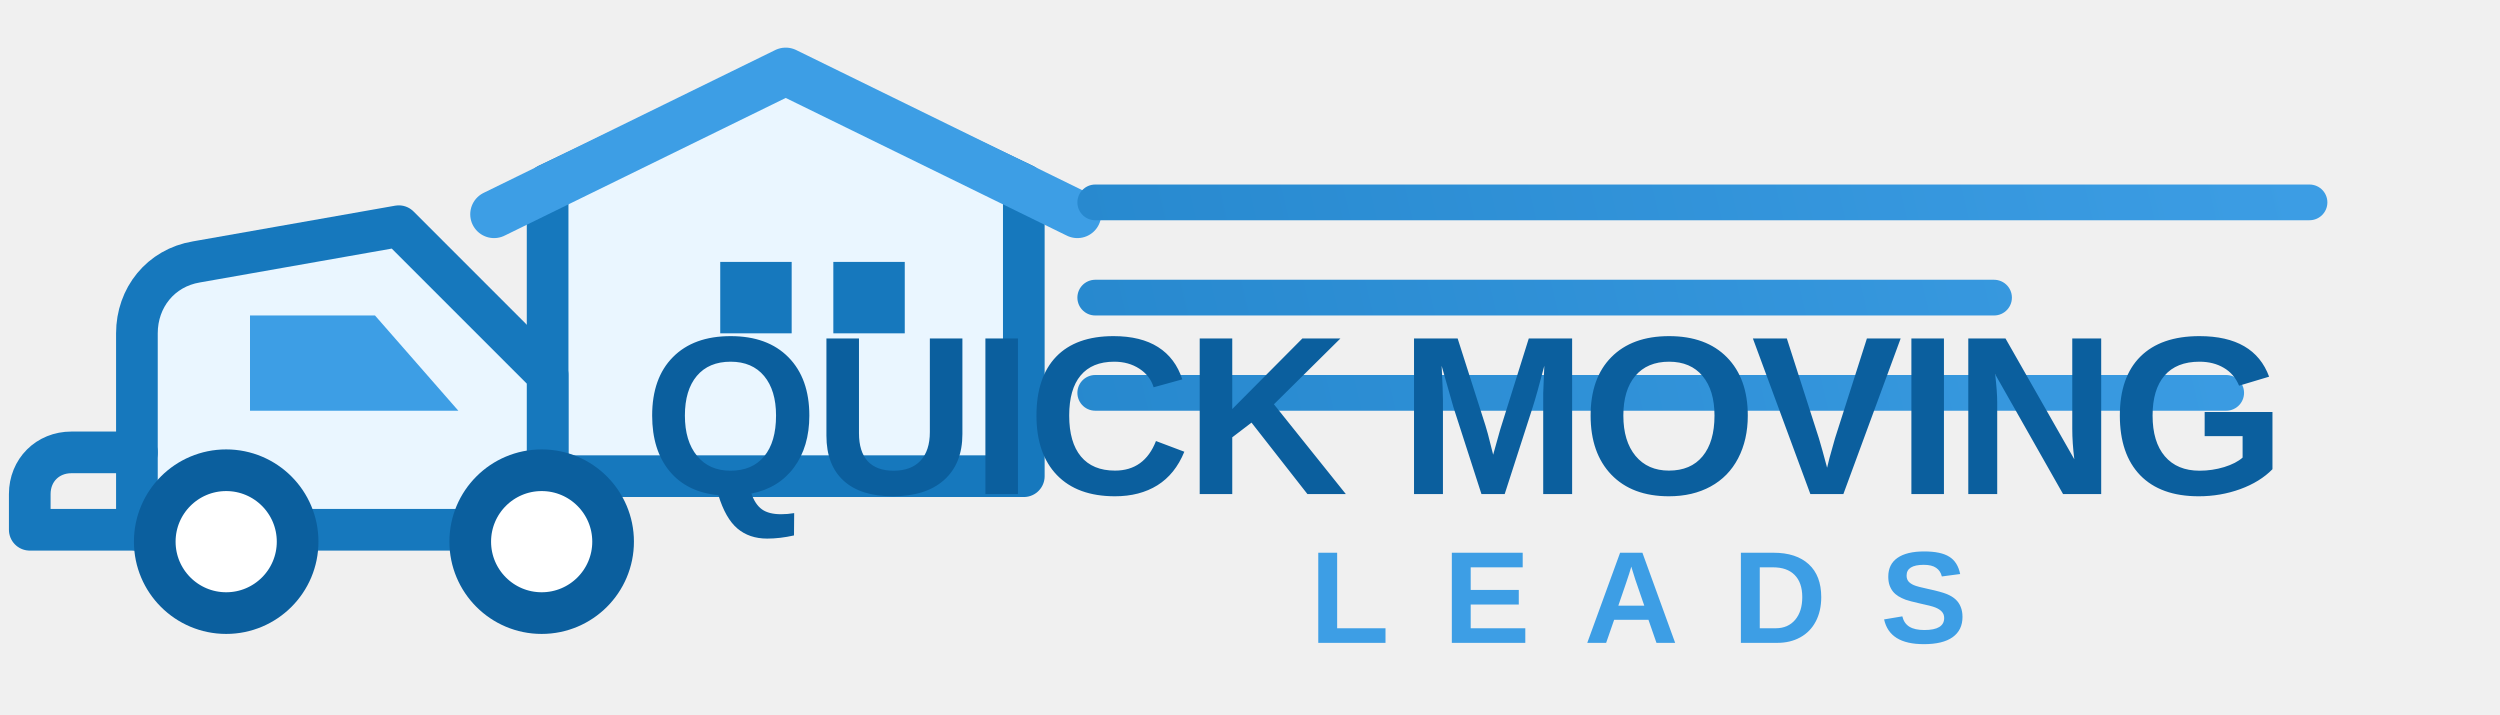
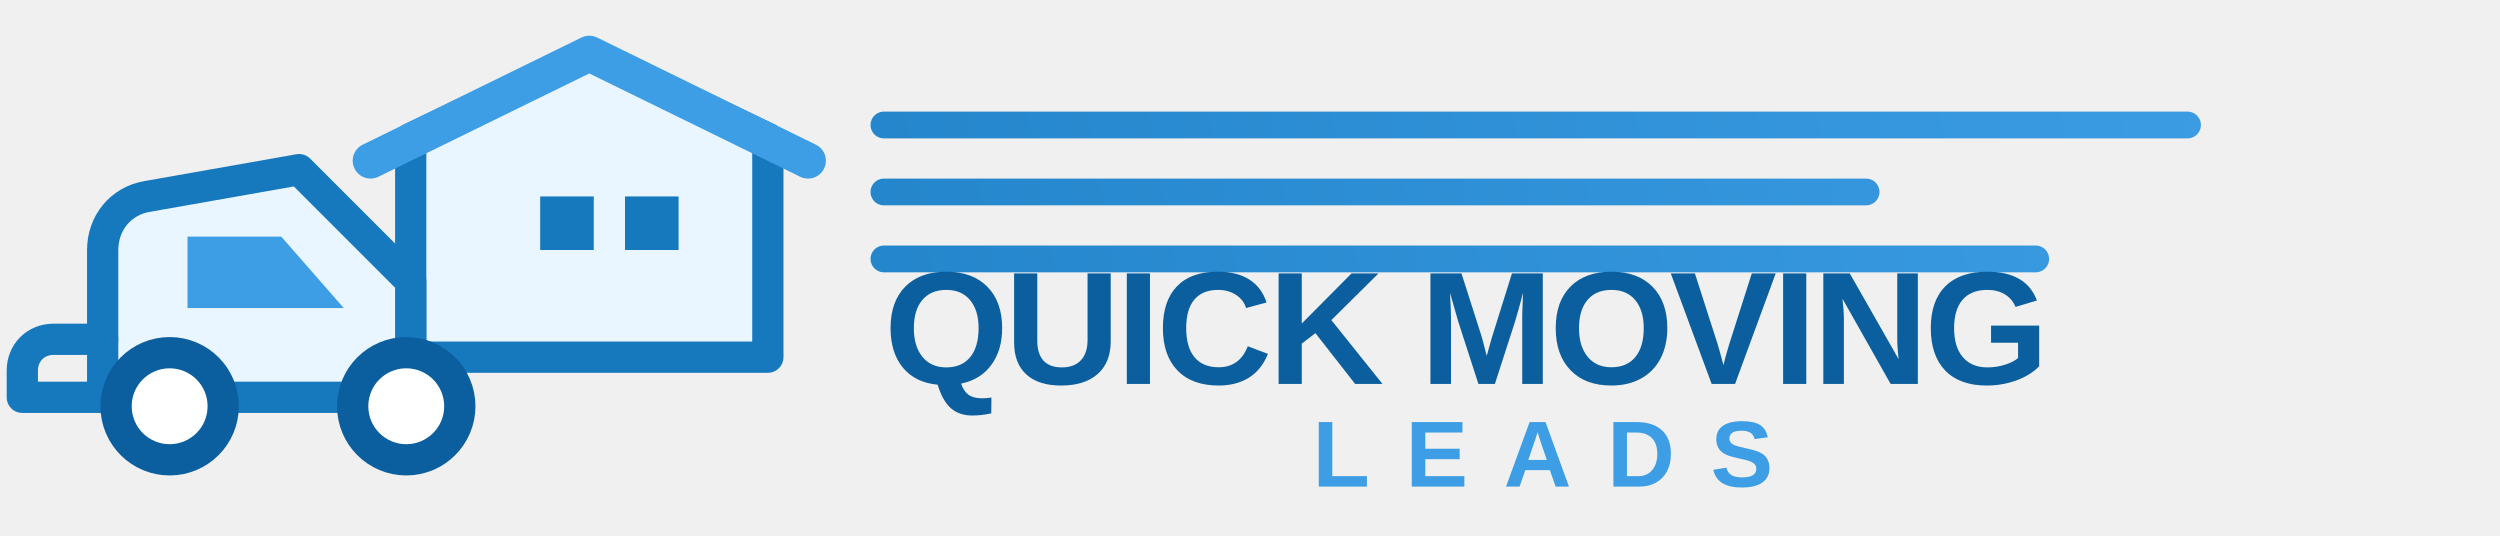
- <svg xmlns="http://www.w3.org/2000/svg" viewBox="0 0 420 120" role="img" aria-labelledby="logo-title logo-desc">
+ <svg xmlns="http://www.w3.org/2000/svg" viewBox="0 0 560 120" role="img" aria-labelledby="logo-title logo-desc">
  <defs>
-     <linearGradient id="quick-blue" x1="18" x2="392" y1="98" y2="10" gradientUnits="userSpaceOnUse">
+     <linearGradient id="quick-blue" x1="18" x2="520" y1="98" y2="10" gradientUnits="userSpaceOnUse">
      <stop stop-color="#1678bd" />
      <stop offset="1" stop-color="#3d9ee5" />
    </linearGradient>
  </defs>
  <g fill="none" stroke-linecap="round" stroke-linejoin="round">
    <path d="M92 31 132 12l40 19v49H92V31Z" fill="#eaf6ff" stroke="#1678bd" stroke-width="7" />
    <path d="M83 36 132 12l49 24" stroke="#3d9ee5" stroke-width="8" />
    <path d="M121 44h12v12h-12zM140 44h12v12h-12z" fill="#1678bd" stroke="none" />
    <path d="M23 78V56c0-6 4-11 10-12l34-6 25 25v26H23Z" fill="#eaf6ff" stroke="#1678bd" stroke-width="7" />
    <path d="M23 76H12c-4 0-7 3-7 7v6h18" stroke="#1678bd" stroke-width="7" />
    <path d="M42 53h21l14 16H42V53Z" fill="#3d9ee5" stroke="none" />
    <circle cx="38" cy="91" r="12" fill="#fff" stroke="#0b5f9e" stroke-width="7" />
    <circle cx="91" cy="91" r="12" fill="#fff" stroke="#0b5f9e" stroke-width="7" />
-     <path d="M184 34h204M184 50h151M184 66h190" stroke="url(#quick-blue)" stroke-width="6" />
+     <path d="M198 28h292M198 43h220M198 58h258" stroke="url(#quick-blue)" stroke-width="6" />
  </g>
-   <text x="108" y="83" fill="#0b5f9e" font-family="Arial, Helvetica, sans-serif" font-size="38" font-weight="900" letter-spacing="-1">QUICK MOVING</text>
-   <text x="220" y="108" fill="#3d9ee5" font-family="Arial, Helvetica, sans-serif" font-size="22" font-weight="800" letter-spacing="9">LEADS</text>
+   <text x="198" y="86" fill="#0b5f9e" font-family="Arial, Helvetica, sans-serif" font-size="36" font-weight="900" letter-spacing="-1">QUICK MOVING</text>
+   <text x="294" y="109" fill="#3d9ee5" font-family="Arial, Helvetica, sans-serif" font-size="21" font-weight="800" letter-spacing="8">LEADS</text>
</svg>
